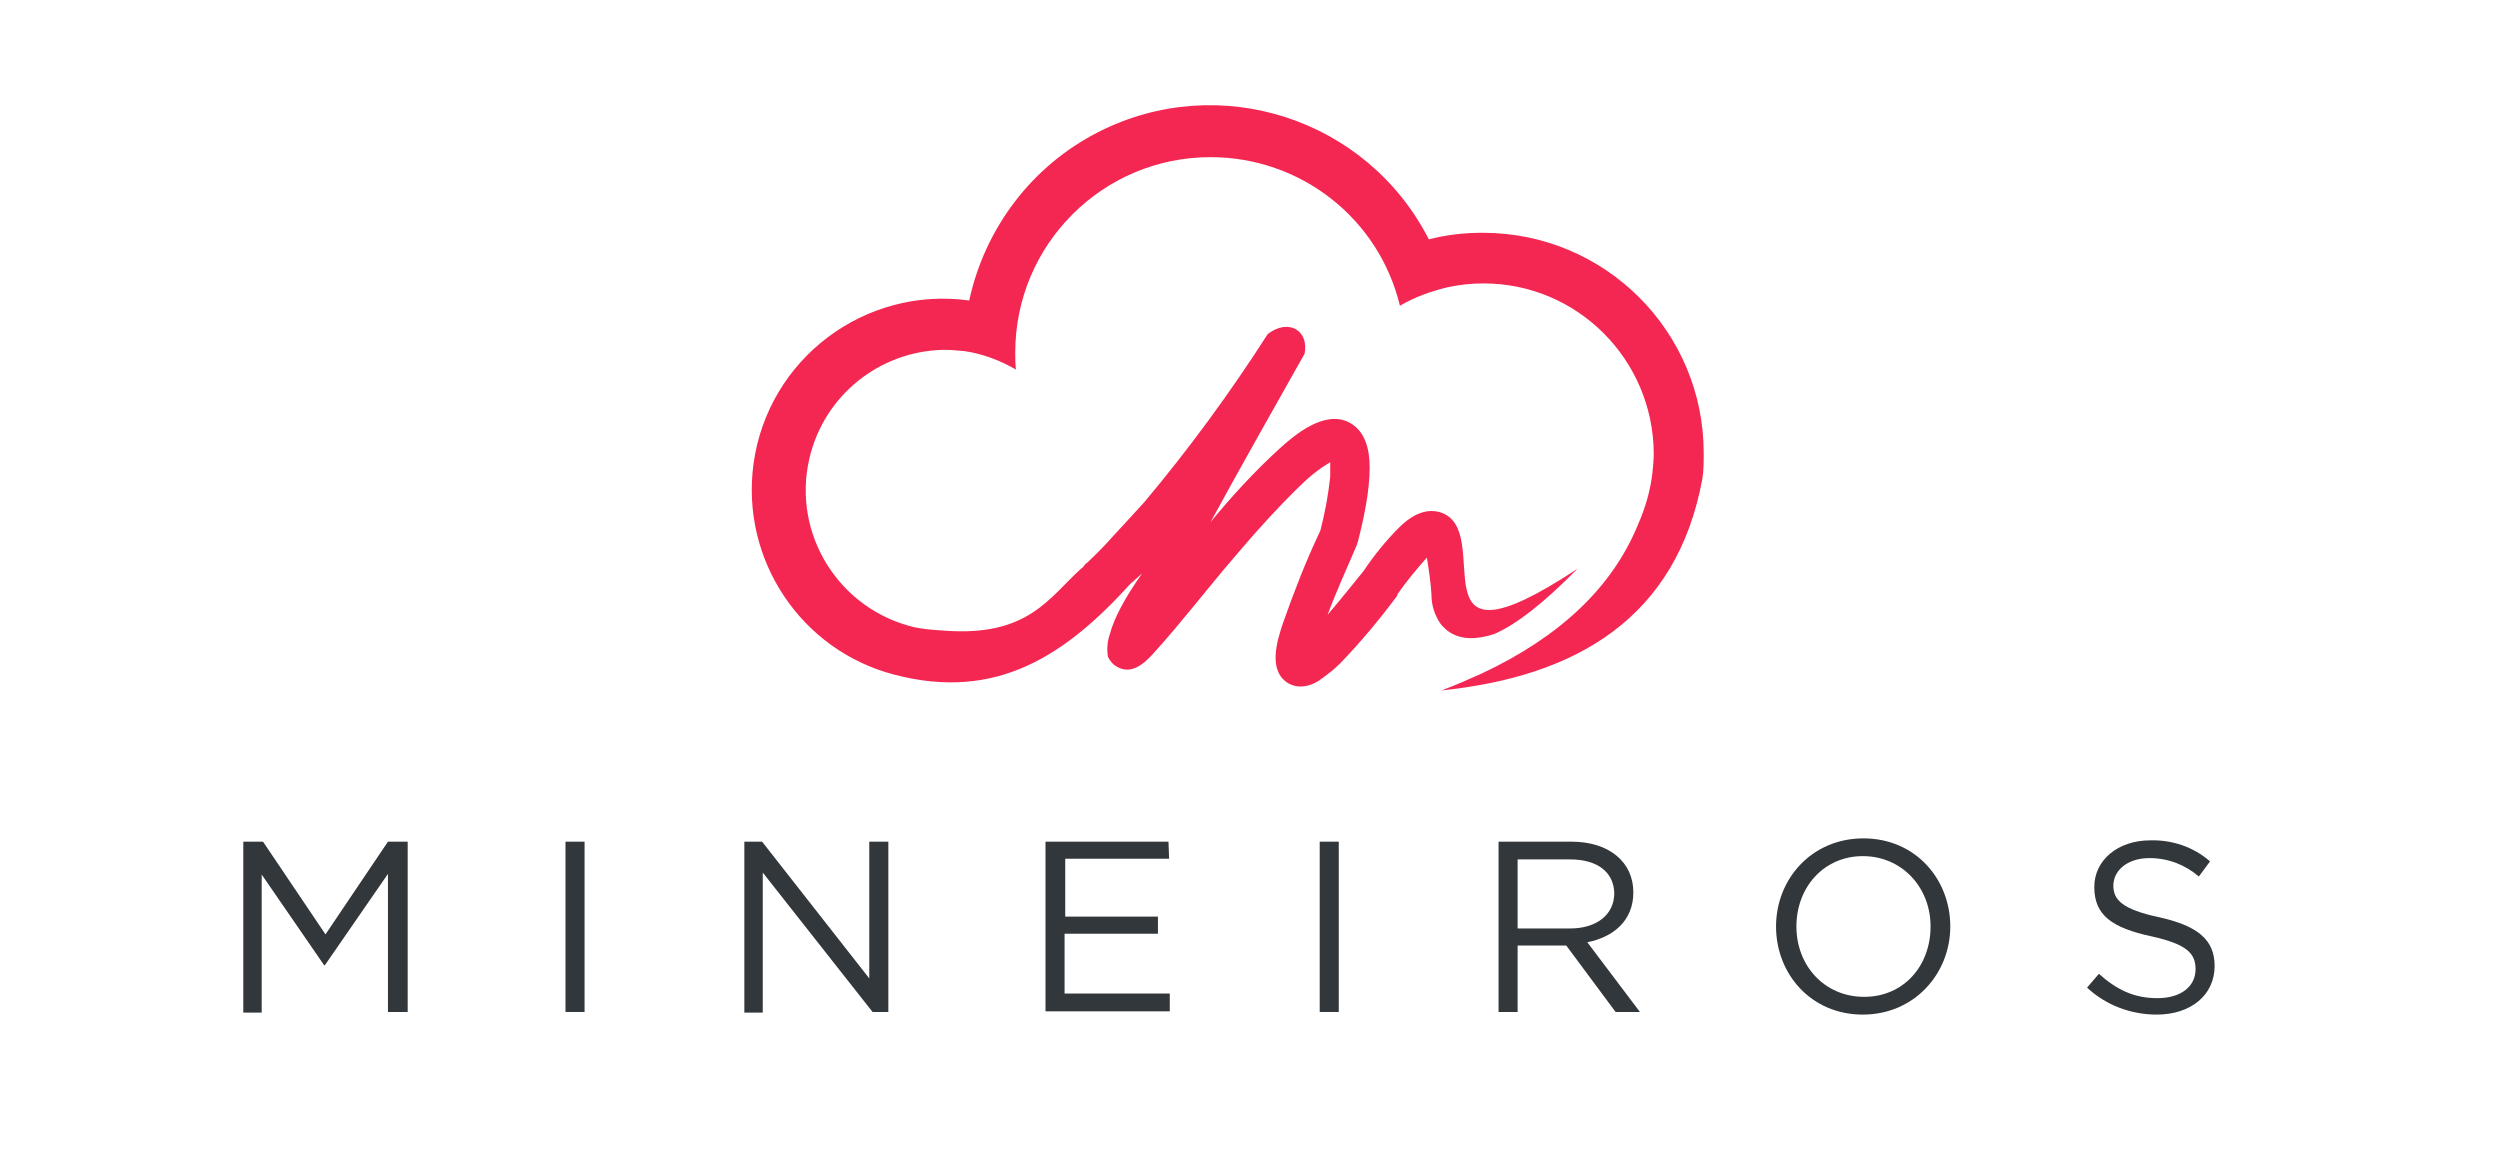
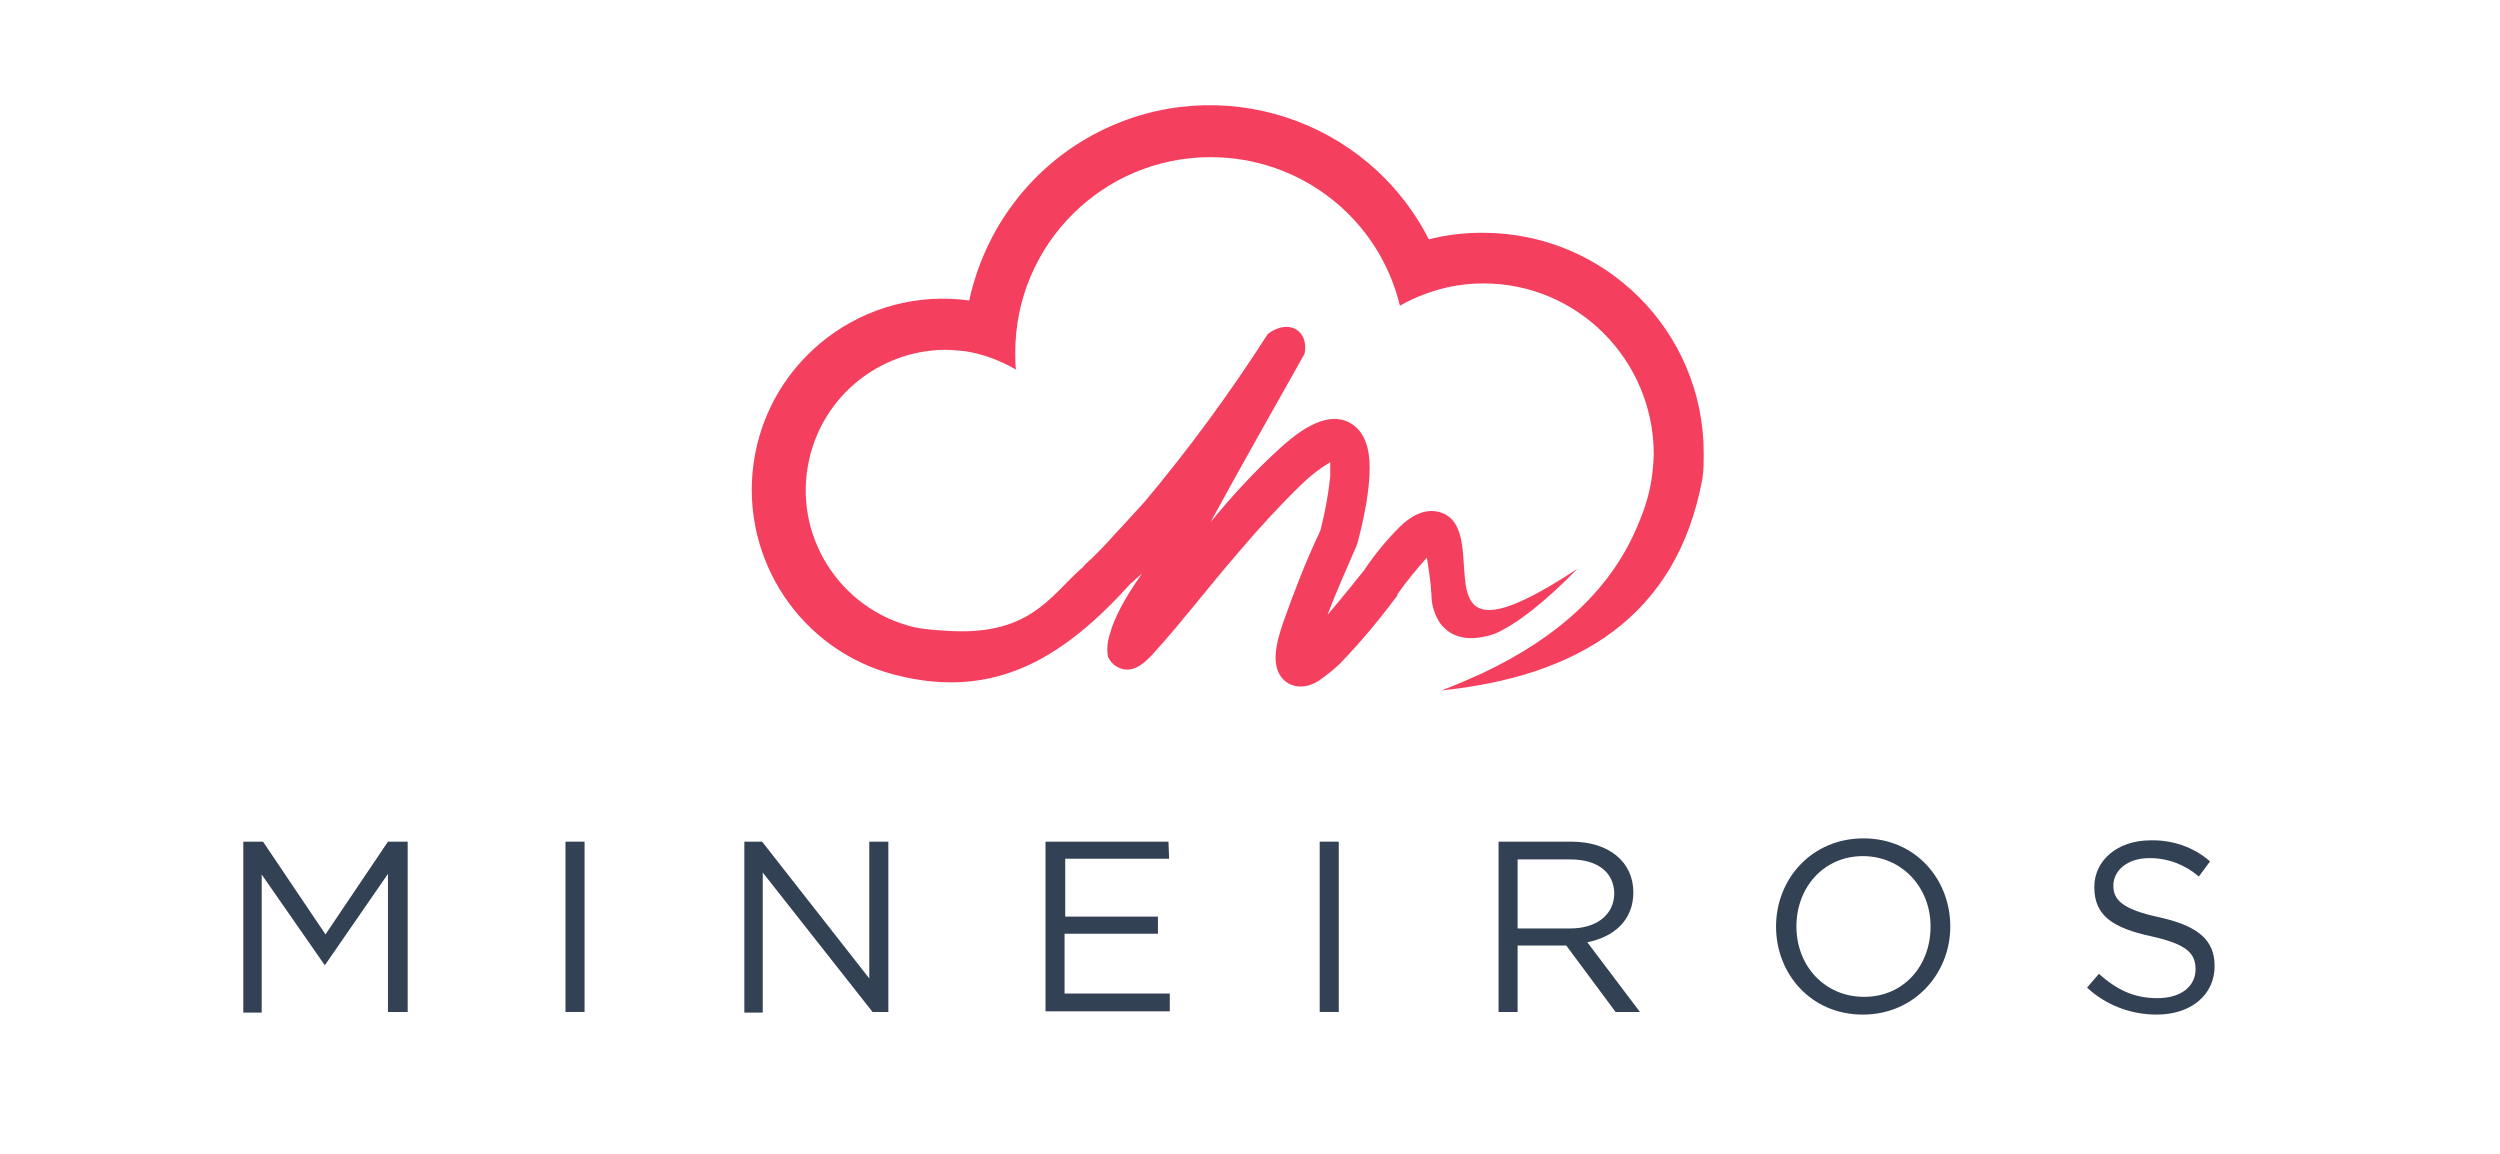
<svg xmlns="http://www.w3.org/2000/svg" version="1.1" id="Layer_1" x="0px" y="0px" viewBox="0 0 380.2 175.5" style="enable-background:new 0 0 380.2 175.5;" xml:space="preserve">
  <style type="text/css">
- 	.st0{fill-rule:evenodd;clip-rule:evenodd;fill:#F32752;}
- 	.st1{fill:#32373B;}
+ 	.st0{fill-rule:evenodd;clip-rule:evenodd;fill:#F43F5E;}
+ 	.st1{fill:#334155;}
</style>
  <g id="Logo">
-     <path class="st0" d="M173.7,87.2c-2.7,3.8-4.3,6.9-4.9,9.2c-0.4,1.1-0.5,2.4-0.3,3.5c0.3,0.6,0.7,1.1,1.2,1.4   c2.2,1.4,4.1-0.2,5.5-1.7c1.2-1.3,2.4-2.7,3.5-4c3.3-3.9,6.5-8,9.9-11.9c2.9-3.4,5.9-6.7,9.1-9.8c1.4-1.4,2.9-2.6,4.6-3.6   c0,0.7,0,1.4,0,2.2c-0.3,2.8-0.8,5.5-1.5,8.2c-2.2,4.6-4,9.3-5.7,14.1c-0.9,2.7-2.3,7.2,0.8,9.1c1.6,0.9,3.3,0.5,4.7-0.4   c1.1-0.8,2.2-1.6,3.2-2.6c3.1-3.2,6-6.7,8.7-10.3l0-0.1l0-0.1c1.4-2,2.9-3.8,4.5-5.6c0.3,1.9,0.6,3.8,0.7,5.7   c0,1.6,0.5,3.1,1.4,4.4c0.3,0.4,0.7,0.7,1,1c2.1,1.6,4.8,1.3,7.2,0.5c3.4-1.5,7.6-4.8,12.6-9.9c-25.9,17.1-12.1-5.9-20.9-8.6   c-2.4-0.7-4.6,0.7-6.2,2.3c-2,2-3.8,4.2-5.4,6.6c-0.9,1.1-3.2,4-5.5,6.7c1.3-3.5,2.9-7,4.4-10.5l0.1-0.3l0.1-0.3   c0.9-3.5,1.8-7.7,1.8-11.3c0-2.6-0.6-5.6-3.2-6.9c-3.7-1.8-8.1,1.8-10.7,4.2c-3.7,3.4-7.1,7.1-10.3,11c4.7-8.6,9.5-17.1,14.3-25.6   c0.7-3.6-2.5-5.4-5.6-3c-5.7,8.9-12,17.5-18.8,25.6l-3.3,3.6l0,0l-1.3,1.4l0,0c-1.4,1.6-2.8,3-4.2,4.3c-0.1-0.1-0.5,0.7-0.7,0.7   c-5,4.5-8.1,10.5-21,9.5c-1.5-0.1-3-0.2-4.4-0.5c-11.5-2.7-18.7-14.2-16-25.7c2.2-9.5,10.6-16.3,20.4-16.5c1.1,0,2.1,0.1,3.2,0.2   c2.7,0.4,5.4,1.4,7.8,2.8c-0.1-0.9-0.1-1.7-0.1-2.6c0-16.4,13.3-29.7,29.7-29.7c13.7,0,25.6,9.3,28.8,22.6c2.2-1.3,4.7-2.2,7.2-2.8   c1.8-0.4,3.7-0.6,5.5-0.6c14.3,0,25.8,11.6,25.9,25.8c0,1-0.1,2-0.2,3c-0.3,2.7-1.1,5.4-2.2,7.9c-3.9,9.5-11.8,17-23.7,22.6   c-2,0.9-4,1.8-6.2,2.6c20.5-2.1,35.8-11,39.7-32.2c0.2-1.3,0.2-2.6,0.2-3.9c0-18.5-15-33.5-33.6-33.5c-2.8,0-5.5,0.3-8.2,1   c-9.4-18.4-31.9-25.7-50.3-16.3c-10,5.1-17.2,14.5-19.6,25.6c-15.9-2.2-30.6,8.9-32.8,24.8c-2,14.6,7.2,28.4,21.4,32.1   c15.6,4.1,26.1-3,35.9-13.8L173.7,87.2L173.7,87.2L173.7,87.2z" />
+     <path class="st0" d="M173.7,87.2c-2.7,3.8-4.3,6.9-4.9,9.2c-0.4,1.1-0.5,2.4-0.3,3.5c0.3,0.6,0.7,1.1,1.2,1.4   c2.2,1.4,4.1-0.2,5.5-1.7c1.2-1.3,2.4-2.7,3.5-4c3.3-3.9,6.5-8,9.9-11.9c2.9-3.4,5.9-6.7,9.1-9.8c1.4-1.4,2.9-2.6,4.6-3.6   c0,0.7,0,1.4,0,2.2c-0.3,2.8-0.8,5.5-1.5,8.2c-2.2,4.6-4,9.3-5.7,14.1c-0.9,2.7-2.3,7.2,0.8,9.1c1.6,0.9,3.3,0.5,4.7-0.4   c1.1-0.8,2.2-1.6,3.2-2.6c3.1-3.2,6-6.7,8.7-10.3v-0.1v-0.1c1.4-2,2.9-3.8,4.5-5.6c0.3,1.9,0.6,3.8,0.7,5.7c0,1.6,0.5,3.1,1.4,4.4   c0.3,0.4,0.7,0.7,1,1c2.1,1.6,4.8,1.3,7.2,0.5c3.4-1.5,7.6-4.8,12.6-9.9c-25.9,17.1-12.1-5.9-20.9-8.6c-2.4-0.7-4.6,0.7-6.2,2.3   c-2,2-3.8,4.2-5.4,6.6c-0.9,1.1-3.2,4-5.5,6.7c1.3-3.5,2.9-7,4.4-10.5l0.1-0.3l0.1-0.3c0.9-3.5,1.8-7.7,1.8-11.3   c0-2.6-0.6-5.6-3.2-6.9c-3.7-1.8-8.1,1.8-10.7,4.2c-3.7,3.4-7.1,7.1-10.3,11c4.7-8.6,9.5-17.1,14.3-25.6c0.7-3.6-2.5-5.4-5.6-3   c-5.7,8.9-12,17.5-18.8,25.6l-3.3,3.6l0,0l-1.3,1.4l0,0c-1.4,1.6-2.8,3-4.2,4.3c-0.1-0.1-0.5,0.7-0.7,0.7c-5,4.5-8.1,10.5-21,9.5   c-1.5-0.1-3-0.2-4.4-0.5c-11.5-2.7-18.7-14.2-16-25.7c2.2-9.5,10.6-16.3,20.4-16.5c1.1,0,2.1,0.1,3.2,0.2c2.7,0.4,5.4,1.4,7.8,2.8   c-0.1-0.9-0.1-1.7-0.1-2.6c0-16.4,13.3-29.7,29.7-29.7c13.7,0,25.6,9.3,28.8,22.6c2.2-1.3,4.7-2.2,7.2-2.8c1.8-0.4,3.7-0.6,5.5-0.6   c14.3,0,25.8,11.6,25.9,25.8c0,1-0.1,2-0.2,3c-0.3,2.7-1.1,5.4-2.2,7.9c-3.9,9.5-11.8,17-23.7,22.6c-2,0.9-4,1.8-6.2,2.6   c20.5-2.1,35.8-11,39.7-32.2c0.2-1.3,0.2-2.6,0.2-3.9c0-18.5-15-33.5-33.6-33.5c-2.8,0-5.5,0.3-8.2,1C207.9,18,185.4,10.7,167,20.1   c-10,5.1-17.2,14.5-19.6,25.6c-15.9-2.2-30.6,8.9-32.8,24.8c-2,14.6,7.2,28.4,21.4,32.1c15.6,4.1,26.1-3,35.9-13.8L173.7,87.2   L173.7,87.2L173.7,87.2z" />
    <g>
-       <path class="st1" d="M49.4,146.8h-0.1l-9.5-13.8v21H37V128h3l9.5,14.1l9.5-14.1h3v25.9h-3v-21L49.4,146.8z" />
+       <path class="st1" d="M49.4,146.8L49.4,146.8L39.8,133v21H37v-26h3l9.5,14.1L59,128h3v25.9h-3v-21L49.4,146.8z" />
      <path class="st1" d="M88.9,128v25.9H86V128H88.9z" />
-       <path class="st1" d="M132.2,128h2.9v25.9h-2.4L116,132.7v21.3h-2.8V128h2.7l16.3,20.8L132.2,128z" />
+       <path class="st1" d="M132.2,128h2.9v25.9h-2.4L116,132.7V154h-2.8v-26h2.7l16.3,20.8V128z" />
      <path class="st1" d="M177.8,130.6H162v8.8h14.1v2.6h-14.2v9.1h16v2.7H159V128h18.7L177.8,130.6z" />
      <path class="st1" d="M203.6,128v25.9h-2.9V128H203.6z" />
      <path class="st1" d="M245.7,153.9l-7.5-10.1h-7.4v10.1h-2.9V128H239c5.7,0,9.4,3.1,9.4,7.7c0,4.3-3,6.8-7,7.6l8,10.6L245.7,153.9z     M238.8,130.7h-8v10.5h8c3.9,0,6.7-2,6.7-5.4C245.4,132.6,242.9,130.7,238.8,130.7L238.8,130.7z" />
-       <path class="st1" d="M283.3,154.3c-7.9,0-13.2-6.2-13.2-13.4s5.4-13.4,13.3-13.4c7.9,0,13.2,6.2,13.2,13.4    S291.1,154.3,283.3,154.3z M283.3,130.2c-5.9,0-10.1,4.7-10.1,10.7s4.3,10.7,10.3,10.7s10.1-4.7,10.1-10.7    S289.2,130.2,283.3,130.2z" />
+       <path class="st1" d="M283.3,154.3c-7.9,0-13.2-6.2-13.2-13.4s5.4-13.4,13.3-13.4s13.2,6.2,13.2,13.4S291.1,154.3,283.3,154.3z     M283.3,130.2c-5.9,0-10.1,4.7-10.1,10.7s4.3,10.7,10.3,10.7s10.1-4.7,10.1-10.7S289.2,130.2,283.3,130.2z" />
      <path class="st1" d="M328.4,139.5c5.8,1.3,8.4,3.4,8.4,7.4c0,4.5-3.7,7.4-8.8,7.4c-3.9,0-7.7-1.4-10.6-4.1l1.8-2.1    c2.7,2.4,5.3,3.7,8.9,3.7s5.8-1.8,5.8-4.4c0-2.4-1.3-3.8-6.7-5c-6-1.3-8.7-3.2-8.7-7.5c0-4.1,3.6-7.1,8.5-7.1    c3.3-0.1,6.6,1,9.1,3.2l-1.7,2.3c-2.1-1.8-4.7-2.8-7.5-2.8c-3.4,0-5.5,1.9-5.5,4.2C321.4,136.8,322.7,138.3,328.4,139.5z" />
    </g>
  </g>
</svg>
